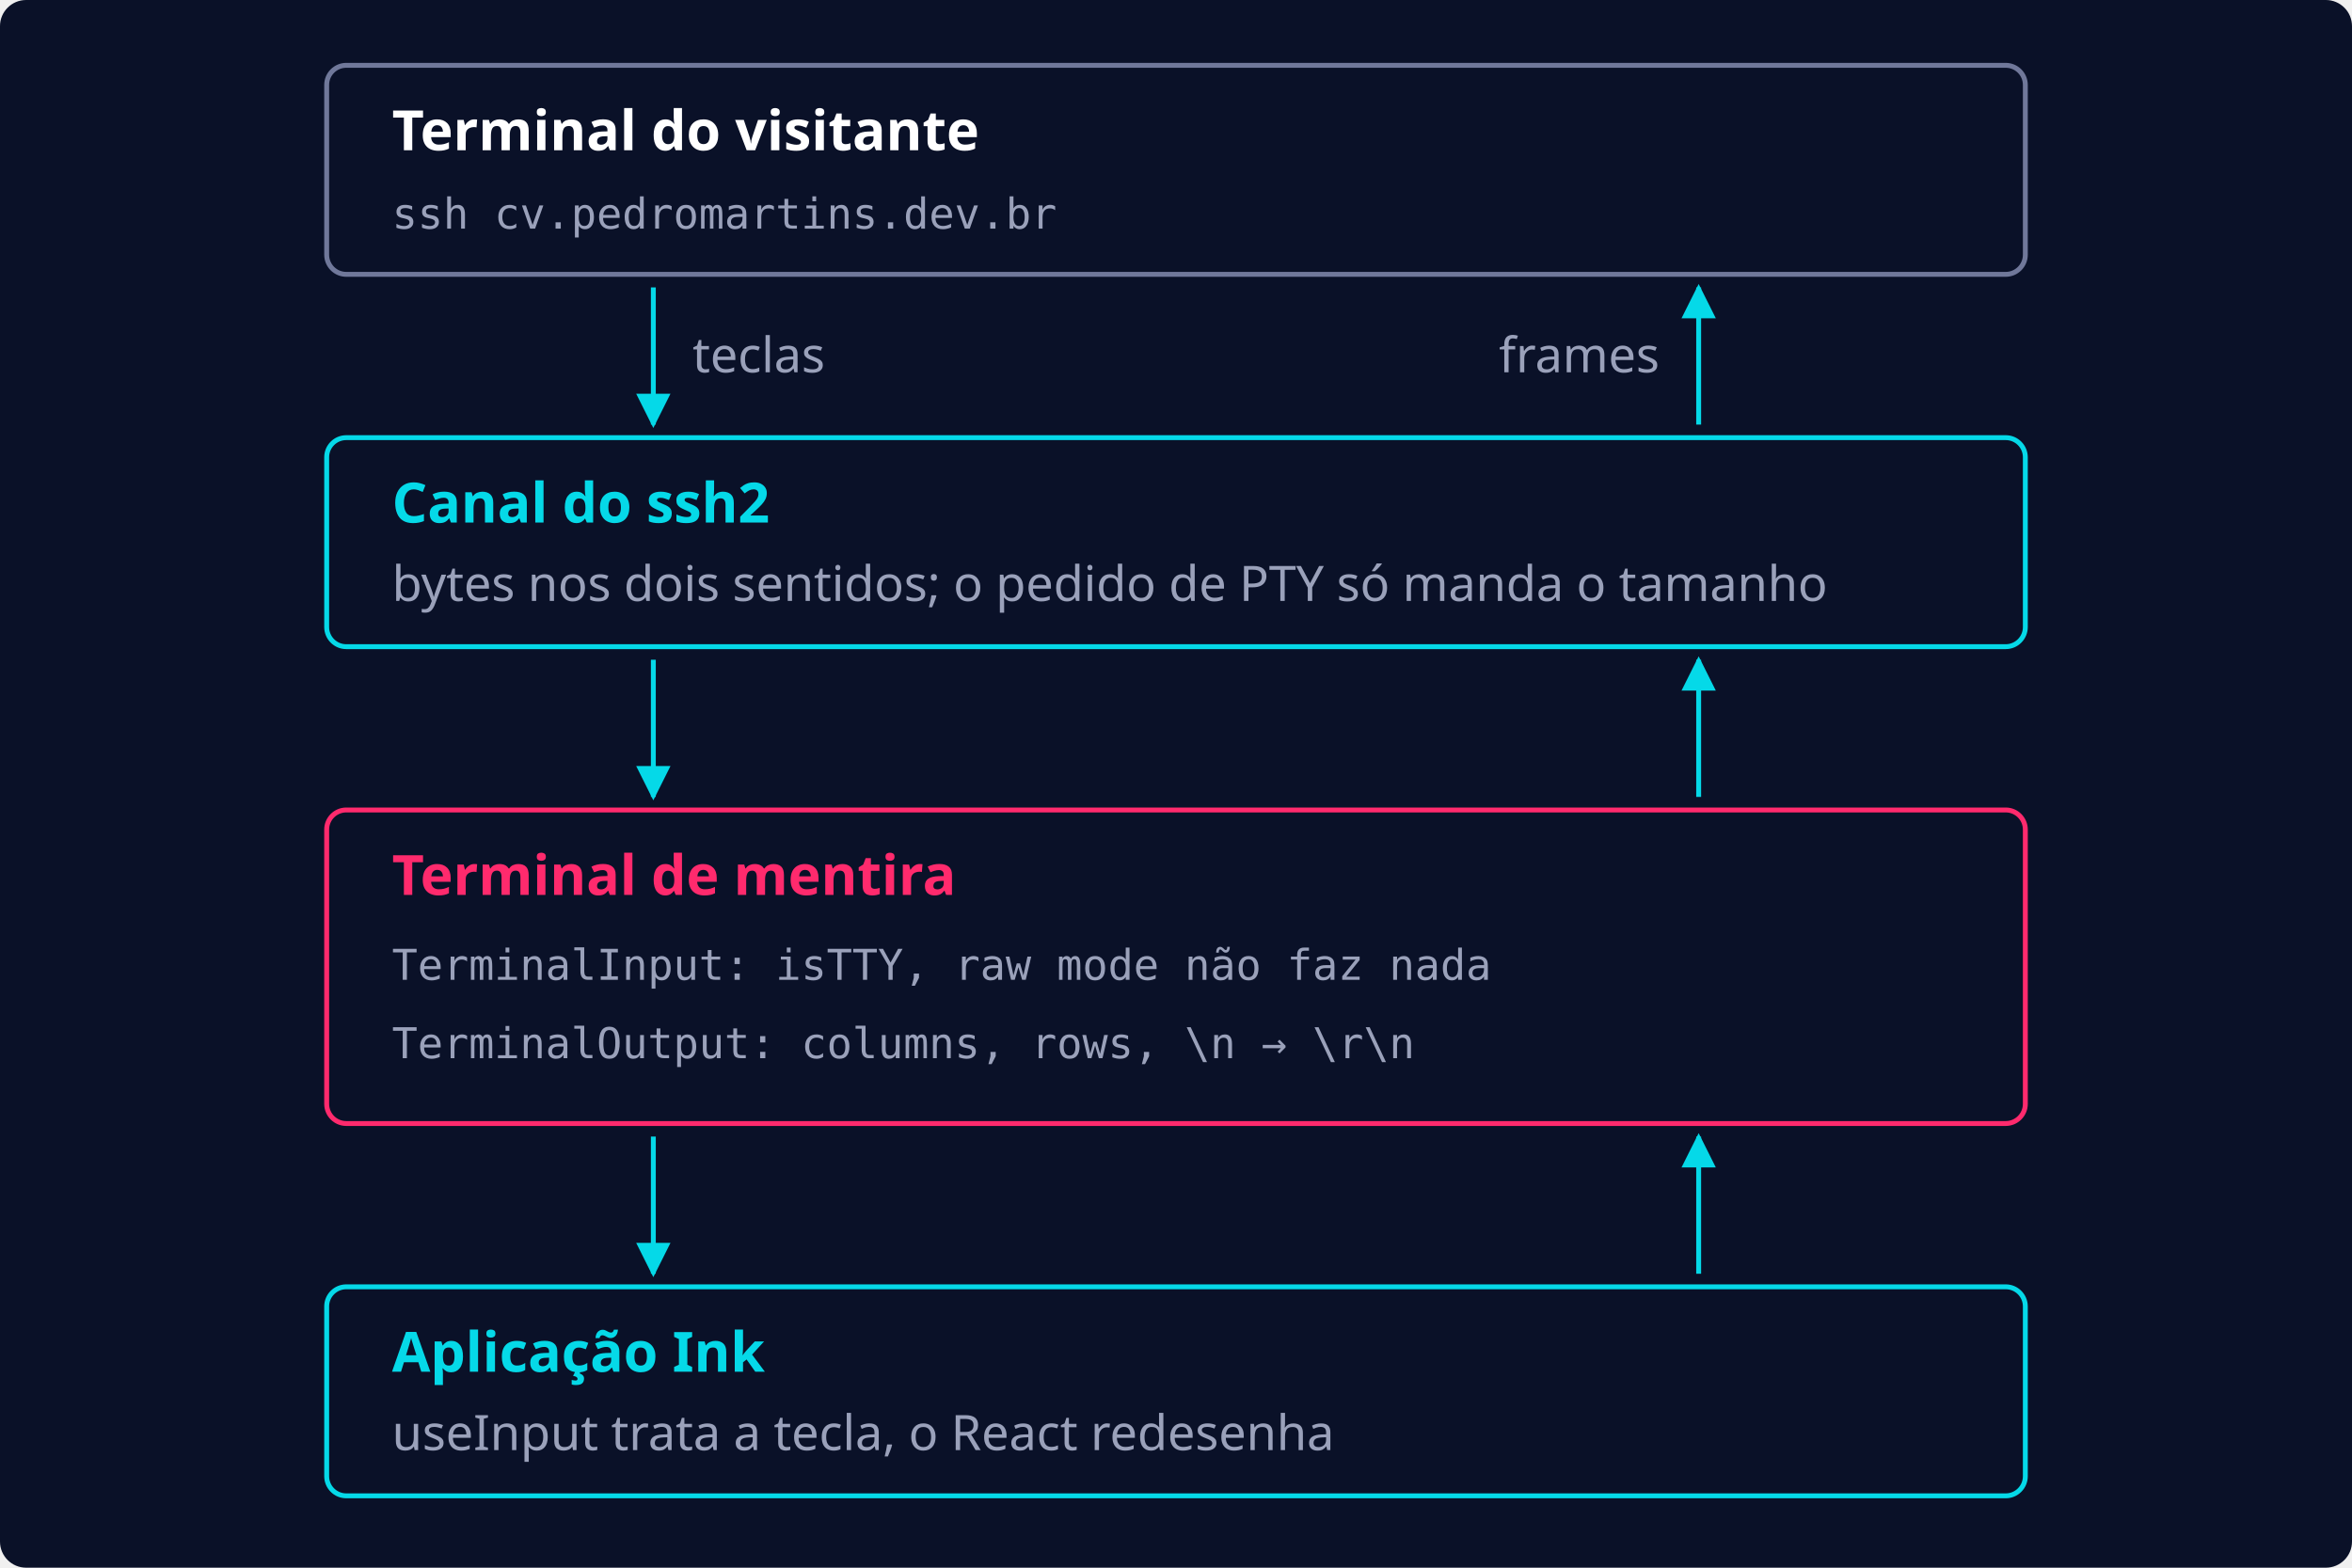
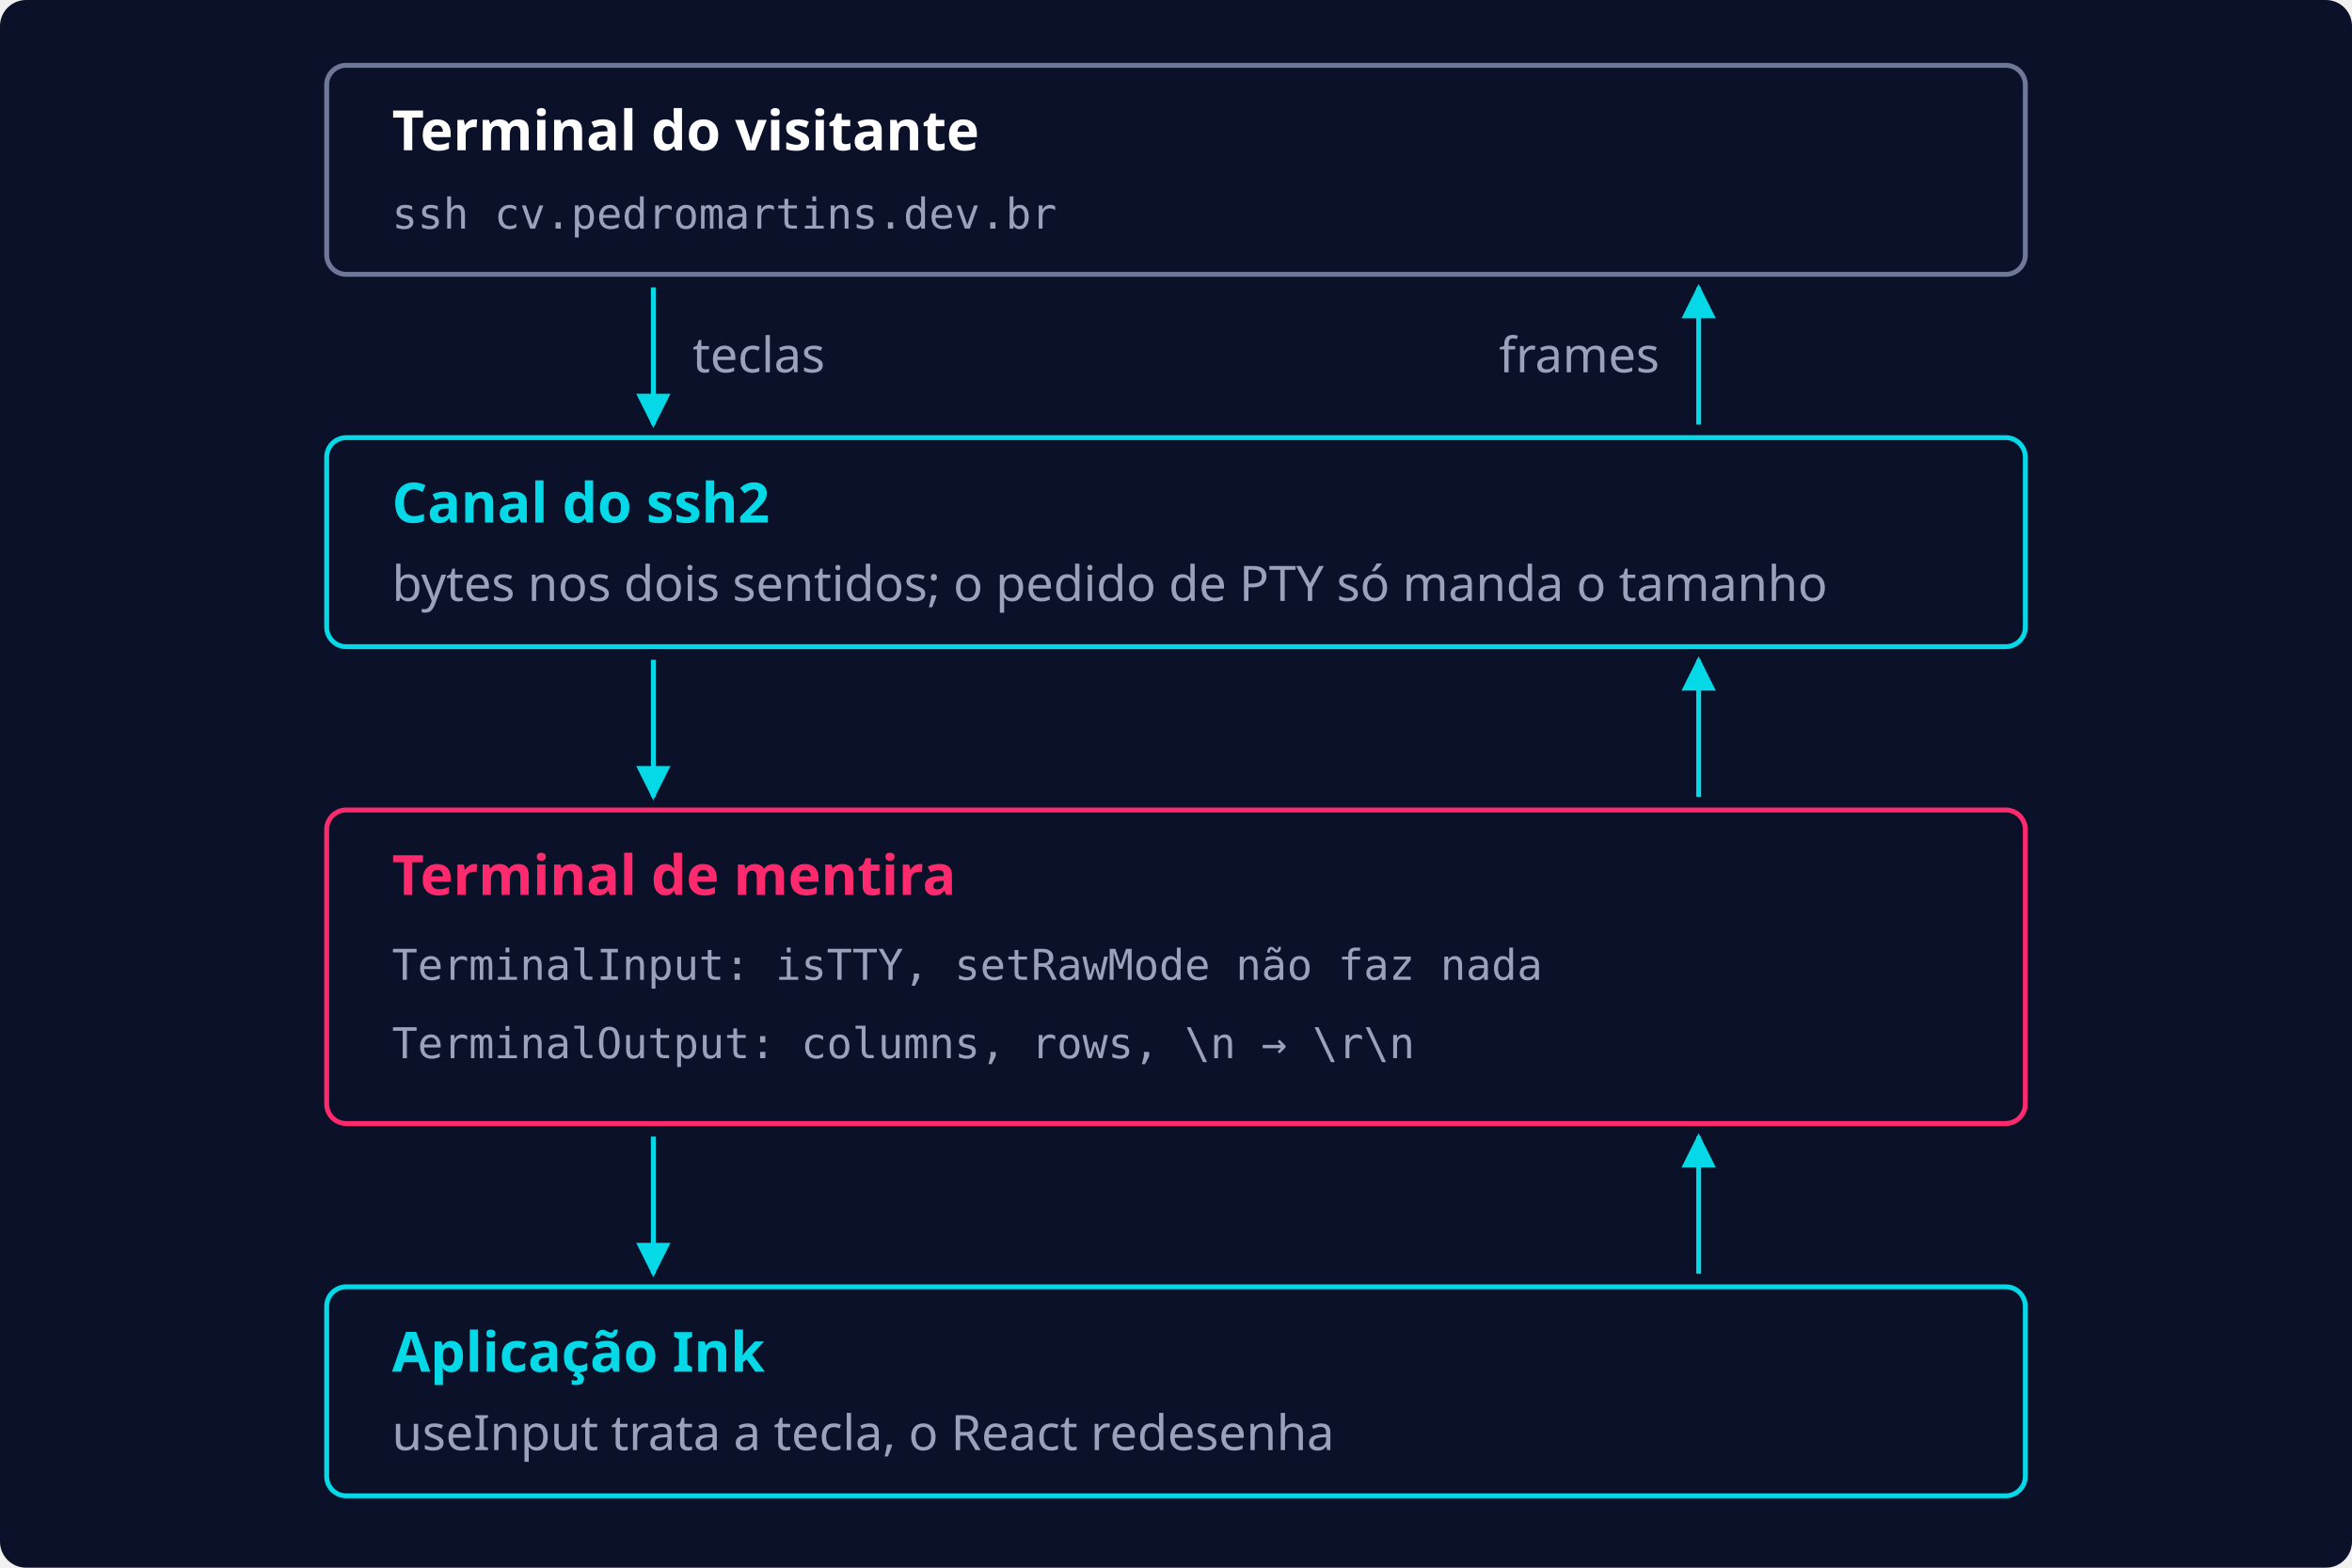
<svg xmlns="http://www.w3.org/2000/svg" viewBox="0 0 720 480" role="img" aria-labelledby="t">
  <style>
    text { font-family: 'IBM Plex Sans', system-ui, sans-serif; fill: #9aa1ba; font-size: 15px; }
    .h { fill: #ffffff; font-weight: 600; font-size: 17px; }
    .m { font-family: 'IBM Plex Mono', ui-monospace, monospace; font-size: 13px; }
    .c { fill: #05d9e8; }
    .g { fill: #ff2a6d; }
  </style>
  <defs>
    <marker id="a" viewBox="0 0 10 10" refX="9" refY="5" markerWidth="7" markerHeight="7" orient="auto-start-reverse">
      <path d="M0 0 10 5 0 10z" fill="#05d9e8" />
    </marker>
  </defs>
  <rect width="720" height="480" rx="8" fill="#0a1128" />
  <rect x="100" y="20" width="520" height="64" rx="6" fill="none" stroke="#70789a" stroke-width="1.5" />
  <text x="120" y="46" class="h">Terminal do visitante</text>
  <text x="120" y="70" class="m">ssh cv.pedromartins.dev.br</text>
  <path d="M200 88v42" stroke="#05d9e8" stroke-width="1.5" fill="none" marker-end="url(#a)" />
  <text x="212" y="114">teclas</text>
  <path d="M520 130v-42" stroke="#05d9e8" stroke-width="1.5" fill="none" marker-end="url(#a)" />
  <text x="508" y="114" text-anchor="end">frames</text>
  <rect x="100" y="134" width="520" height="64" rx="6" fill="none" stroke="#05d9e8" stroke-width="1.5" />
  <text x="120" y="160" class="h c">Canal do ssh2</text>
  <text x="120" y="184">bytes nos dois sentidos; o pedido de PTY só manda o tamanho</text>
  <path d="M200 202v42" stroke="#05d9e8" stroke-width="1.5" fill="none" marker-end="url(#a)" />
  <path d="M520 244v-42" stroke="#05d9e8" stroke-width="1.5" fill="none" marker-end="url(#a)" />
  <rect x="100" y="248" width="520" height="96" rx="6" fill="none" stroke="#ff2a6d" stroke-width="1.5" />
  <text x="120" y="274" class="h g">Terminal de mentira</text>
-   <text x="120" y="300" class="m">TerminalInput: isTTY, raw mode não faz nada</text>
+   <text x="120" y="300" class="m">TerminalInput: isTTY, setRawMode não faz nada</text>
  <text x="120" y="324" class="m">TerminalOutput: columns, rows, \n → \r\n</text>
  <path d="M200 348v42" stroke="#05d9e8" stroke-width="1.5" fill="none" marker-end="url(#a)" />
  <path d="M520 390v-42" stroke="#05d9e8" stroke-width="1.5" fill="none" marker-end="url(#a)" />
  <rect x="100" y="394" width="520" height="64" rx="6" fill="none" stroke="#05d9e8" stroke-width="1.5" />
  <text x="120" y="420" class="h c">Aplicação Ink</text>
  <text x="120" y="444">useInput trata a tecla, o React redesenha</text>
</svg>
